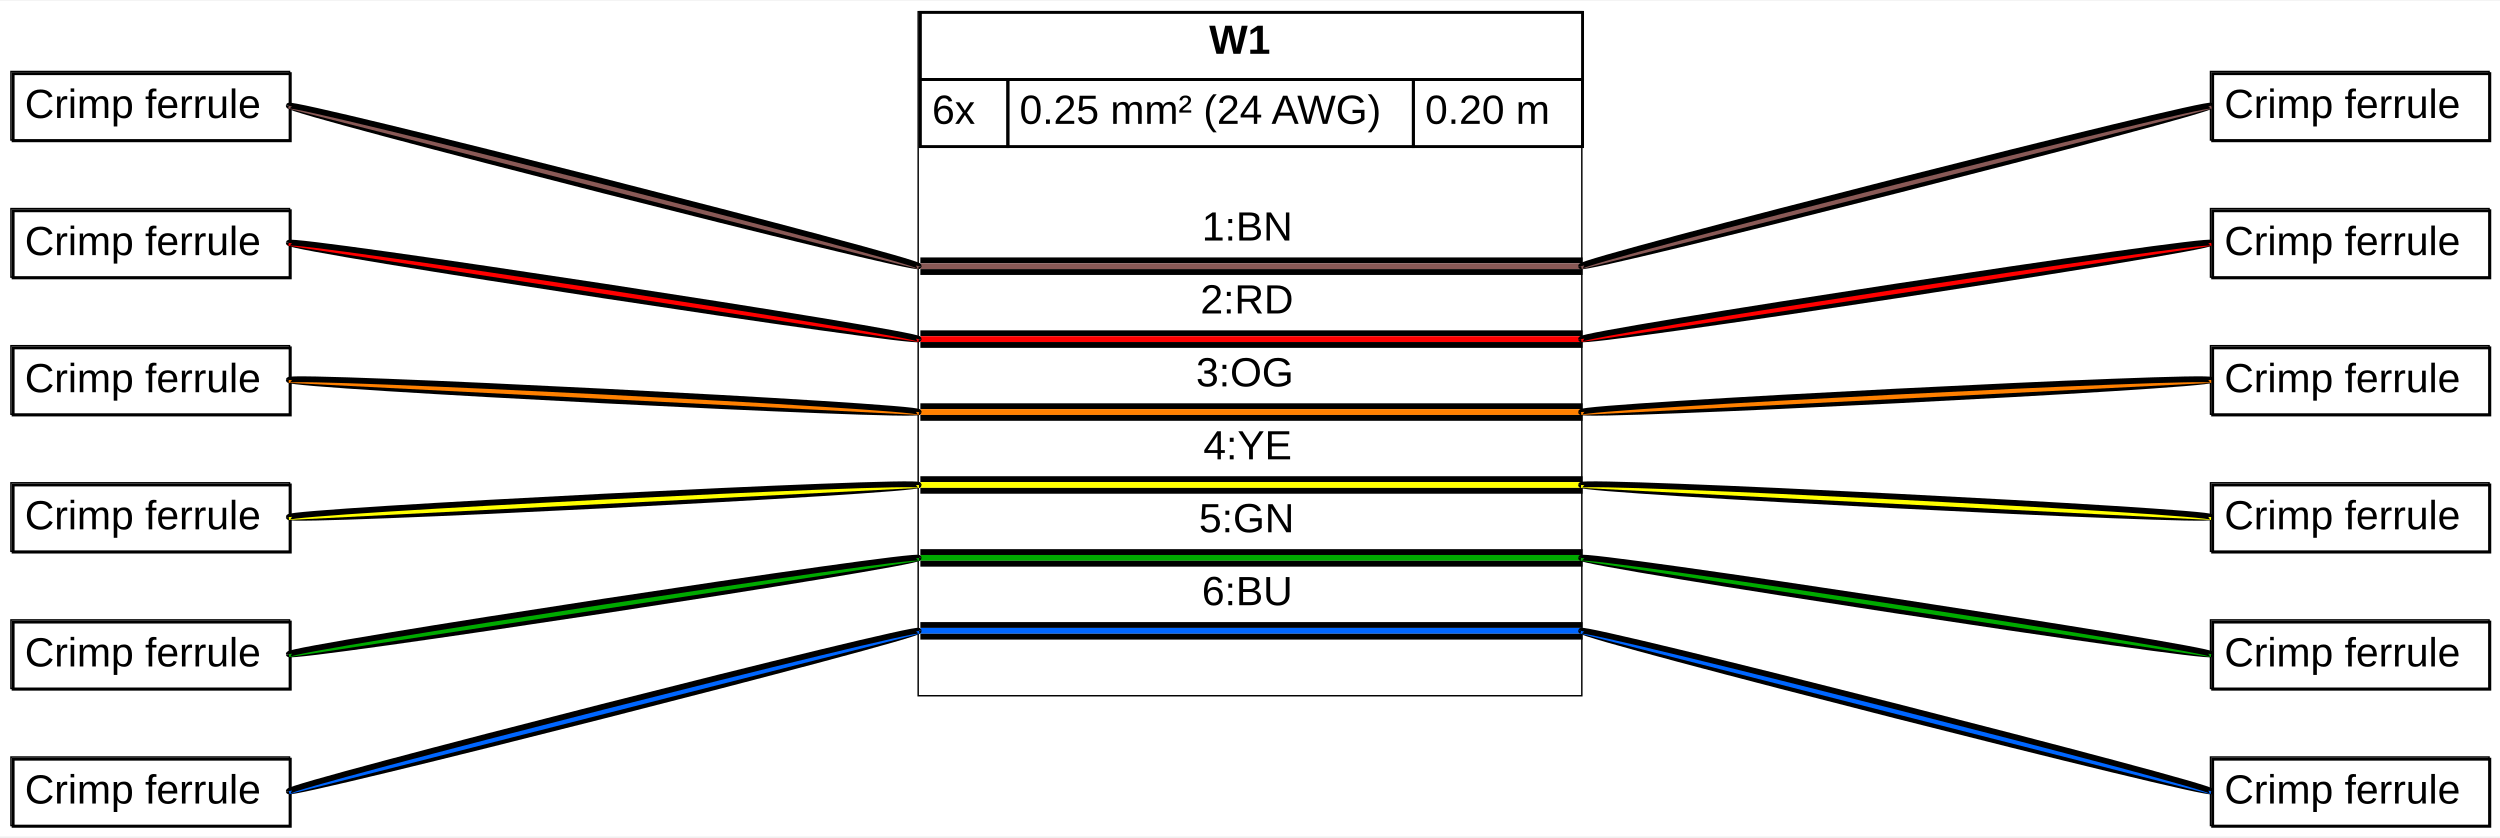
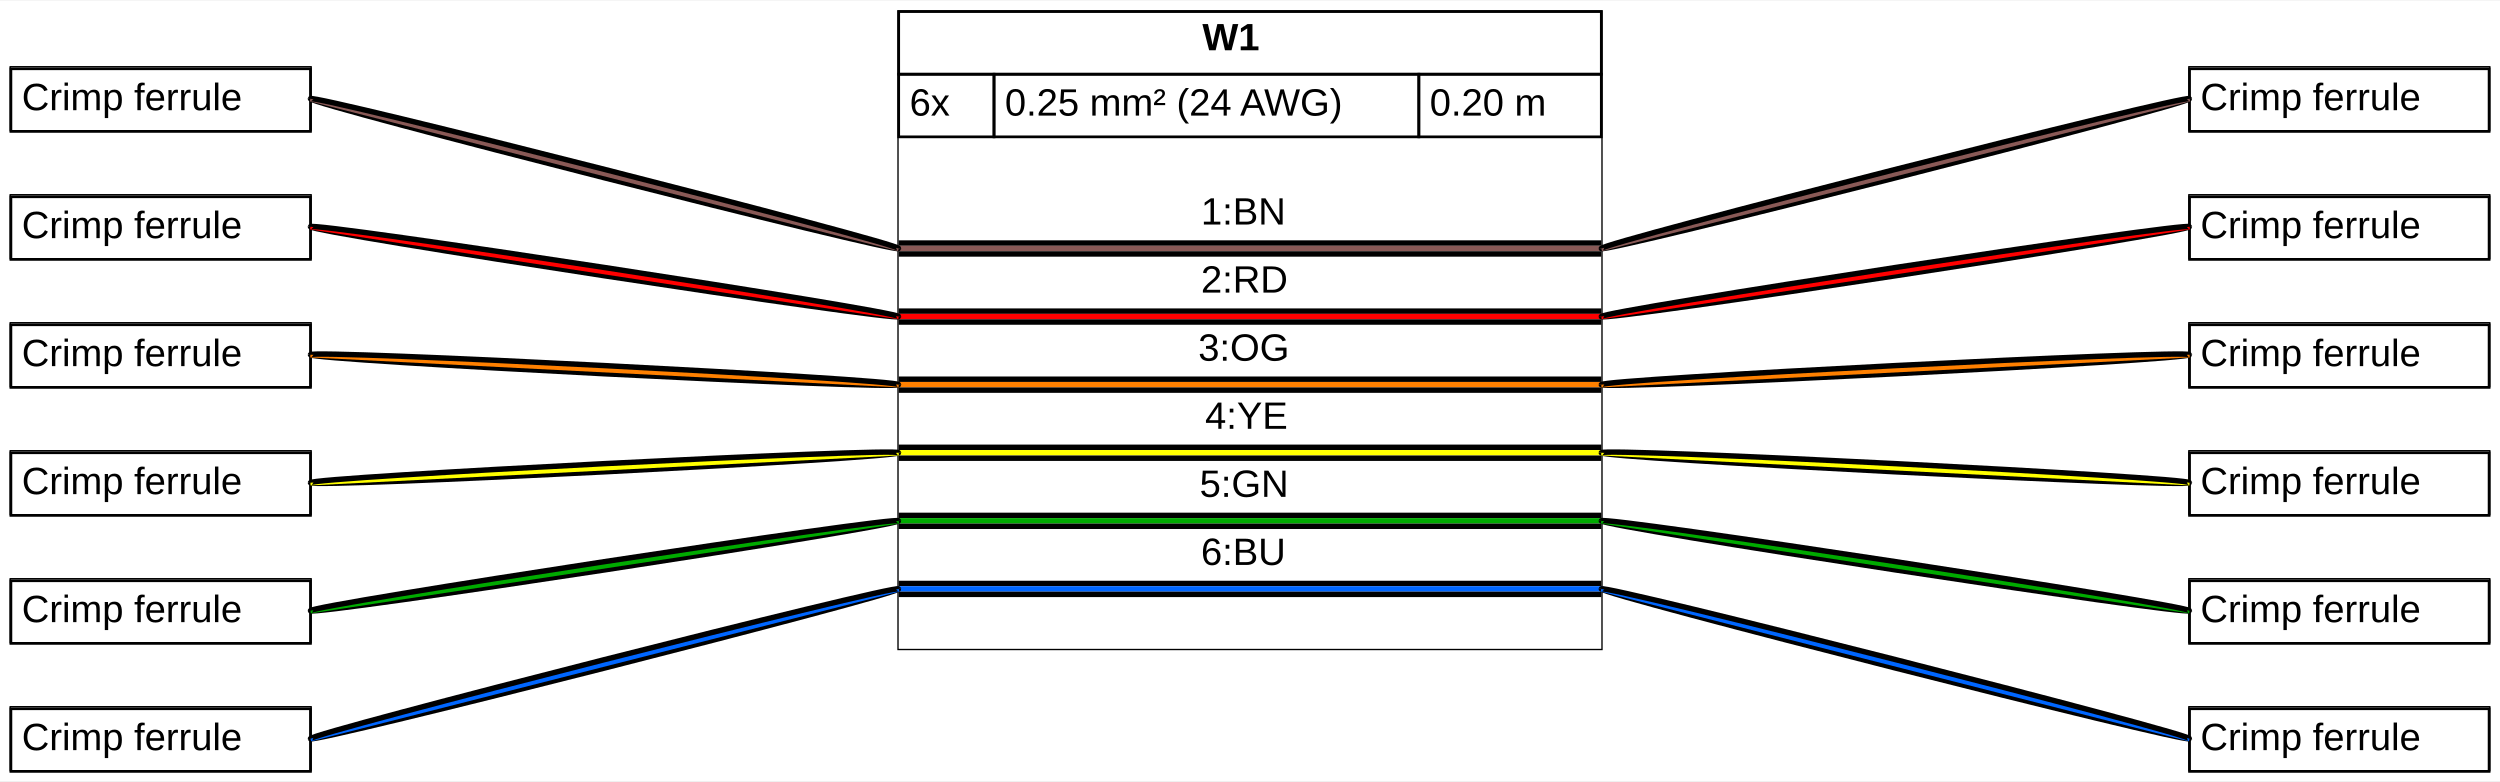
- <svg xmlns="http://www.w3.org/2000/svg" width="857pt" height="287pt" viewBox="0.00 0.00 857.00 286.50">
+ <svg xmlns="http://www.w3.org/2000/svg" width="918pt" height="287pt" viewBox="0.00 0.00 918.00 286.50">
  <g id="graph0" class="graph" transform="scale(1 1) rotate(0) translate(4 282.5)">
-     <polygon fill="#ffffff" stroke="transparent" points="-4,4 -4,-282.5 853,-282.5 853,4 -4,4" />
+     <polygon fill="#ffffff" stroke="transparent" points="-4,4 -4,-282.5 914,-282.5 914,4 -4,4" />
    <g id="node1" class="node">
-       <polygon fill="#ffffff" stroke="black" points="95,-258 0,-258 0,-235 95,-235 95,-258" />
-       <polygon fill="#ffffff" stroke="transparent" points="0,-235 0,-258 95,-258 95,-235 0,-235" />
-       <polygon fill="none" stroke="black" points="0.5,-234.5 0.5,-257.5 95.5,-257.5 95.5,-234.5 0.5,-234.5" />
-       <text text-anchor="start" x="4.5" y="-242.3" font-family="arial" font-size="14.00"> Crimp ferrule </text>
+       <polygon fill="#ffffff" stroke="black" points="110,-258 0,-258 0,-235 110,-235 110,-258" />
+       <polygon fill="#ffffff" stroke="transparent" points="0,-235 0,-258 110,-258 110,-235 0,-235" />
+       <polygon fill="none" stroke="black" points="0,-234.5 0,-257.5 110,-257.5 110,-234.5 0,-234.5" />
+       <text text-anchor="start" x="4" y="-242.3" font-family="arial" font-size="14.00"> Crimp ferrule </text>
    </g>
    <g id="node13" class="node">
-       <polygon fill="#ffffff" stroke="black" points="538,-278.5 311,-278.5 311,-44.5 538,-44.5 538,-278.5" />
-       <polygon fill="#ffffff" stroke="transparent" points="311,-44.5 311,-278.5 538,-278.5 538,-44.5 311,-44.5" />
-       <polygon fill="#ffffff" stroke="transparent" points="311.5,-255.5 311.5,-278.5 538.5,-278.5 538.5,-255.5 311.5,-255.5" />
-       <polygon fill="none" stroke="black" points="311.5,-255.5 311.5,-278.5 538.5,-278.5 538.5,-255.5 311.5,-255.5" />
-       <text text-anchor="start" x="406.5" y="-264.3" font-family="arial" font-size="14.00"> </text>
-       <text text-anchor="start" x="410.5" y="-264.3" font-family="arial" font-weight="bold" font-size="14.00"> W1 </text>
-       <text text-anchor="start" x="439.5" y="-264.3" font-family="arial" font-size="14.00"> </text>
-       <polygon fill="none" stroke="black" points="311.5,-232.5 311.5,-255.5 341.5,-255.5 341.5,-232.5 311.5,-232.5" />
-       <text text-anchor="start" x="315.5" y="-240.3" font-family="arial" font-size="14.00"> 6x </text>
-       <polygon fill="none" stroke="black" points="341.5,-232.5 341.5,-255.5 480.5,-255.5 480.5,-232.5 341.5,-232.5" />
-       <text text-anchor="start" x="345.5" y="-240.3" font-family="arial" font-size="14.00"> 0.25 mm² (24 AWG) </text>
-       <polygon fill="none" stroke="black" points="480.5,-232.5 480.5,-255.5 538.5,-255.5 538.5,-232.5 480.5,-232.5" />
-       <text text-anchor="start" x="484.5" y="-240.3" font-family="arial" font-size="14.00"> 0.20 m </text>
-       <text text-anchor="start" x="330" y="-219.3" font-family="arial" font-size="14.00"> </text>
-       <text text-anchor="start" x="313.5" y="-200.3" font-family="arial" font-size="14.00">  </text>
-       <text text-anchor="start" x="369" y="-200.3" font-family="arial" font-size="14.00"> </text>
-       <text text-anchor="start" x="408" y="-200.3" font-family="arial" font-size="14.00"> 1:BN </text>
-       <text text-anchor="start" x="481" y="-200.3" font-family="arial" font-size="14.00"> </text>
-       <text text-anchor="start" x="532.5" y="-200.3" font-family="arial" font-size="14.00"> </text>
-       <polygon fill="#000000" stroke="transparent" points="311.5,-192.5 311.5,-194.5 538.5,-194.5 538.5,-192.5 311.5,-192.5" />
-       <polygon fill="#895956" stroke="transparent" points="311.5,-190.5 311.5,-192.5 538.5,-192.5 538.5,-190.5 311.5,-190.5" />
-       <polygon fill="#000000" stroke="transparent" points="311.5,-188.5 311.5,-190.5 538.5,-190.5 538.5,-188.5 311.5,-188.5" />
-       <text text-anchor="start" x="313.5" y="-175.3" font-family="arial" font-size="14.00">  </text>
-       <text text-anchor="start" x="369" y="-175.3" font-family="arial" font-size="14.00"> </text>
-       <text text-anchor="start" x="407.5" y="-175.3" font-family="arial" font-size="14.00"> 2:RD </text>
-       <text text-anchor="start" x="481" y="-175.3" font-family="arial" font-size="14.00"> </text>
-       <text text-anchor="start" x="532.5" y="-175.3" font-family="arial" font-size="14.00"> </text>
-       <polygon fill="#000000" stroke="transparent" points="311.5,-167.5 311.5,-169.5 538.5,-169.5 538.5,-167.5 311.5,-167.5" />
-       <polygon fill="#ff0000" stroke="transparent" points="311.5,-165.5 311.5,-167.5 538.5,-167.5 538.5,-165.5 311.5,-165.5" />
-       <polygon fill="#000000" stroke="transparent" points="311.5,-163.5 311.5,-165.5 538.5,-165.5 538.5,-163.5 311.5,-163.5" />
-       <text text-anchor="start" x="313.5" y="-150.3" font-family="arial" font-size="14.00">  </text>
-       <text text-anchor="start" x="369" y="-150.3" font-family="arial" font-size="14.00"> </text>
-       <text text-anchor="start" x="406" y="-150.3" font-family="arial" font-size="14.00"> 3:OG </text>
-       <text text-anchor="start" x="481" y="-150.3" font-family="arial" font-size="14.00"> </text>
-       <text text-anchor="start" x="532.5" y="-150.3" font-family="arial" font-size="14.00"> </text>
-       <polygon fill="#000000" stroke="transparent" points="311.5,-142.5 311.5,-144.5 538.5,-144.5 538.5,-142.5 311.5,-142.5" />
-       <polygon fill="#ff8000" stroke="transparent" points="311.5,-140.5 311.5,-142.5 538.5,-142.5 538.5,-140.5 311.5,-140.5" />
-       <polygon fill="#000000" stroke="transparent" points="311.5,-138.5 311.5,-140.5 538.5,-140.5 538.5,-138.5 311.5,-138.5" />
-       <text text-anchor="start" x="313.5" y="-125.3" font-family="arial" font-size="14.00">  </text>
-       <text text-anchor="start" x="369" y="-125.3" font-family="arial" font-size="14.00"> </text>
-       <text text-anchor="start" x="408.5" y="-125.3" font-family="arial" font-size="14.00"> 4:YE </text>
-       <text text-anchor="start" x="481" y="-125.3" font-family="arial" font-size="14.00"> </text>
-       <text text-anchor="start" x="532.5" y="-125.3" font-family="arial" font-size="14.00"> </text>
-       <polygon fill="#000000" stroke="transparent" points="311.5,-117.5 311.5,-119.5 538.5,-119.5 538.5,-117.5 311.5,-117.5" />
-       <polygon fill="#ffff00" stroke="transparent" points="311.5,-115.5 311.5,-117.5 538.5,-117.5 538.5,-115.5 311.5,-115.5" />
-       <polygon fill="#000000" stroke="transparent" points="311.5,-113.5 311.5,-115.5 538.5,-115.5 538.5,-113.5 311.5,-113.5" />
-       <text text-anchor="start" x="313.5" y="-100.3" font-family="arial" font-size="14.00">  </text>
-       <text text-anchor="start" x="369" y="-100.3" font-family="arial" font-size="14.00"> </text>
-       <text text-anchor="start" x="407" y="-100.3" font-family="arial" font-size="14.00"> 5:GN </text>
-       <text text-anchor="start" x="481" y="-100.3" font-family="arial" font-size="14.00"> </text>
-       <text text-anchor="start" x="532.5" y="-100.3" font-family="arial" font-size="14.00"> </text>
-       <polygon fill="#000000" stroke="transparent" points="311.5,-92.5 311.5,-94.5 538.5,-94.5 538.5,-92.5 311.5,-92.5" />
-       <polygon fill="#00aa00" stroke="transparent" points="311.5,-90.5 311.5,-92.5 538.5,-92.5 538.5,-90.5 311.5,-90.5" />
-       <polygon fill="#000000" stroke="transparent" points="311.5,-88.5 311.5,-90.5 538.5,-90.5 538.5,-88.5 311.5,-88.5" />
-       <text text-anchor="start" x="313.5" y="-75.3" font-family="arial" font-size="14.00">  </text>
-       <text text-anchor="start" x="369" y="-75.3" font-family="arial" font-size="14.00"> </text>
-       <text text-anchor="start" x="408" y="-75.3" font-family="arial" font-size="14.00"> 6:BU </text>
-       <text text-anchor="start" x="481" y="-75.3" font-family="arial" font-size="14.00"> </text>
-       <text text-anchor="start" x="532.5" y="-75.3" font-family="arial" font-size="14.00"> </text>
-       <polygon fill="#000000" stroke="transparent" points="311.5,-67.5 311.5,-69.5 538.5,-69.5 538.5,-67.5 311.5,-67.5" />
-       <polygon fill="#0066ff" stroke="transparent" points="311.5,-65.5 311.5,-67.5 538.5,-67.5 538.5,-65.5 311.5,-65.5" />
-       <polygon fill="#000000" stroke="transparent" points="311.5,-63.5 311.5,-65.5 538.5,-65.5 538.5,-63.5 311.5,-63.5" />
-       <text text-anchor="start" x="330" y="-50.3" font-family="arial" font-size="14.00"> </text>
+       <polygon fill="#ffffff" stroke="black" points="584,-278.5 326,-278.5 326,-44.5 584,-44.5 584,-278.5" />
+       <polygon fill="#ffffff" stroke="transparent" points="326,-44.5 326,-278.5 584,-278.5 584,-44.5 326,-44.5" />
+       <polygon fill="#ffffff" stroke="transparent" points="326,-255.5 326,-278.5 584,-278.5 584,-255.5 326,-255.5" />
+       <polygon fill="none" stroke="black" points="326,-255.5 326,-278.5 584,-278.5 584,-255.5 326,-255.5" />
+       <text text-anchor="start" x="432.5" y="-264.3" font-family="arial" font-size="14.00"> </text>
+       <text text-anchor="start" x="437.5" y="-264.3" font-family="arial" font-weight="bold" font-size="14.00"> W1 </text>
+       <text text-anchor="start" x="472.5" y="-264.3" font-family="arial" font-size="14.00"> </text>
+       <polygon fill="none" stroke="black" points="326,-232.5 326,-255.5 361,-255.5 361,-232.5 326,-232.5" />
+       <text text-anchor="start" x="330" y="-240.3" font-family="arial" font-size="14.00"> 6x </text>
+       <polygon fill="none" stroke="black" points="361,-232.5 361,-255.5 517,-255.5 517,-232.5 361,-232.5" />
+       <text text-anchor="start" x="365" y="-240.3" font-family="arial" font-size="14.00"> 0.25 mm² (24 AWG) </text>
+       <polygon fill="none" stroke="black" points="517,-232.5 517,-255.5 584,-255.5 584,-232.5 517,-232.5" />
+       <text text-anchor="start" x="521" y="-240.3" font-family="arial" font-size="14.00"> 0.20 m </text>
+       <text text-anchor="start" x="347.5" y="-219.3" font-family="arial" font-size="14.00"> </text>
+       <text text-anchor="start" x="328" y="-200.3" font-family="arial" font-size="14.00">  </text>
+       <text text-anchor="start" x="393" y="-200.3" font-family="arial" font-size="14.00"> </text>
+       <text text-anchor="start" x="437" y="-200.3" font-family="arial" font-size="14.00"> 1:BN </text>
+       <text text-anchor="start" x="518.5" y="-200.3" font-family="arial" font-size="14.00"> </text>
+       <text text-anchor="start" x="577" y="-200.3" font-family="arial" font-size="14.00"> </text>
+       <polygon fill="#000000" stroke="transparent" points="326,-192.5 326,-194.5 584,-194.5 584,-192.5 326,-192.5" />
+       <polygon fill="#895956" stroke="transparent" points="326,-190.5 326,-192.5 584,-192.5 584,-190.5 326,-190.5" />
+       <polygon fill="#000000" stroke="transparent" points="326,-188.5 326,-190.5 584,-190.5 584,-188.5 326,-188.5" />
+       <text text-anchor="start" x="328" y="-175.3" font-family="arial" font-size="14.00">  </text>
+       <text text-anchor="start" x="393" y="-175.3" font-family="arial" font-size="14.00"> </text>
+       <text text-anchor="start" x="437" y="-175.3" font-family="arial" font-size="14.00"> 2:RD </text>
+       <text text-anchor="start" x="518.5" y="-175.3" font-family="arial" font-size="14.00"> </text>
+       <text text-anchor="start" x="577" y="-175.3" font-family="arial" font-size="14.00"> </text>
+       <polygon fill="#000000" stroke="transparent" points="326,-167.5 326,-169.5 584,-169.5 584,-167.5 326,-167.5" />
+       <polygon fill="#ff0000" stroke="transparent" points="326,-165.5 326,-167.5 584,-167.5 584,-165.5 326,-165.5" />
+       <polygon fill="#000000" stroke="transparent" points="326,-163.5 326,-165.5 584,-165.5 584,-163.5 326,-163.5" />
+       <text text-anchor="start" x="328" y="-150.3" font-family="arial" font-size="14.00">  </text>
+       <text text-anchor="start" x="393" y="-150.3" font-family="arial" font-size="14.00"> </text>
+       <text text-anchor="start" x="436" y="-150.3" font-family="arial" font-size="14.00"> 3:OG </text>
+       <text text-anchor="start" x="518.5" y="-150.3" font-family="arial" font-size="14.00"> </text>
+       <text text-anchor="start" x="577" y="-150.3" font-family="arial" font-size="14.00"> </text>
+       <polygon fill="#000000" stroke="transparent" points="326,-142.5 326,-144.5 584,-144.5 584,-142.5 326,-142.5" />
+       <polygon fill="#ff8000" stroke="transparent" points="326,-140.5 326,-142.5 584,-142.5 584,-140.5 326,-140.5" />
+       <polygon fill="#000000" stroke="transparent" points="326,-138.5 326,-140.5 584,-140.5 584,-138.5 326,-138.5" />
+       <text text-anchor="start" x="328" y="-125.3" font-family="arial" font-size="14.00">  </text>
+       <text text-anchor="start" x="393" y="-125.3" font-family="arial" font-size="14.00"> </text>
+       <text text-anchor="start" x="438.5" y="-125.3" font-family="arial" font-size="14.00"> 4:YE </text>
+       <text text-anchor="start" x="518.5" y="-125.3" font-family="arial" font-size="14.00"> </text>
+       <text text-anchor="start" x="577" y="-125.3" font-family="arial" font-size="14.00"> </text>
+       <polygon fill="#000000" stroke="transparent" points="326,-117.5 326,-119.5 584,-119.5 584,-117.5 326,-117.5" />
+       <polygon fill="#ffff00" stroke="transparent" points="326,-115.5 326,-117.5 584,-117.5 584,-115.5 326,-115.5" />
+       <polygon fill="#000000" stroke="transparent" points="326,-113.5 326,-115.5 584,-115.5 584,-113.5 326,-113.5" />
+       <text text-anchor="start" x="328" y="-100.3" font-family="arial" font-size="14.00">  </text>
+       <text text-anchor="start" x="393" y="-100.3" font-family="arial" font-size="14.00"> </text>
+       <text text-anchor="start" x="436.5" y="-100.3" font-family="arial" font-size="14.00"> 5:GN </text>
+       <text text-anchor="start" x="518.5" y="-100.3" font-family="arial" font-size="14.00"> </text>
+       <text text-anchor="start" x="577" y="-100.3" font-family="arial" font-size="14.00"> </text>
+       <polygon fill="#000000" stroke="transparent" points="326,-92.5 326,-94.5 584,-94.5 584,-92.5 326,-92.5" />
+       <polygon fill="#00aa00" stroke="transparent" points="326,-90.5 326,-92.5 584,-92.5 584,-90.5 326,-90.5" />
+       <polygon fill="#000000" stroke="transparent" points="326,-88.5 326,-90.5 584,-90.5 584,-88.5 326,-88.5" />
+       <text text-anchor="start" x="328" y="-75.3" font-family="arial" font-size="14.00">  </text>
+       <text text-anchor="start" x="393" y="-75.3" font-family="arial" font-size="14.00"> </text>
+       <text text-anchor="start" x="437" y="-75.3" font-family="arial" font-size="14.00"> 6:BU </text>
+       <text text-anchor="start" x="518.5" y="-75.3" font-family="arial" font-size="14.00"> </text>
+       <text text-anchor="start" x="577" y="-75.3" font-family="arial" font-size="14.00"> </text>
+       <polygon fill="#000000" stroke="transparent" points="326,-67.5 326,-69.5 584,-69.5 584,-67.5 326,-67.5" />
+       <polygon fill="#0066ff" stroke="transparent" points="326,-65.5 326,-67.5 584,-67.5 584,-65.5 326,-65.5" />
+       <polygon fill="#000000" stroke="transparent" points="326,-63.5 326,-65.5 584,-65.5 584,-63.5 326,-63.5" />
+       <text text-anchor="start" x="347.5" y="-50.3" font-family="arial" font-size="14.00"> </text>
    </g>
    <g id="edge1" class="edge">
-       <path fill="none" stroke="#000000" stroke-width="2" d="M95,-246.5C94.51,-244.56 310.51,-189.56 311,-191.5" />
-       <path fill="none" stroke="#895956" stroke-width="2" d="M95,-246.5C95,-246.5 311,-191.5 311,-191.5" />
-       <path fill="none" stroke="#000000" stroke-width="2" d="M95,-246.5C95.49,-248.44 311.49,-193.44 311,-191.5" />
+       <path fill="none" stroke="#000000" stroke-width="2" d="M110,-246.5C109.51,-244.56 325.51,-189.56 326,-191.5" />
+       <path fill="none" stroke="#895956" stroke-width="2" d="M110,-246.5C110,-246.5 326,-191.5 326,-191.5" />
+       <path fill="none" stroke="#000000" stroke-width="2" d="M110,-246.5C110.49,-248.44 326.49,-193.44 326,-191.5" />
    </g>
    <g id="node2" class="node">
-       <polygon fill="#ffffff" stroke="black" points="95,-211 0,-211 0,-188 95,-188 95,-211" />
-       <polygon fill="#ffffff" stroke="transparent" points="0,-188 0,-211 95,-211 95,-188 0,-188" />
-       <polygon fill="none" stroke="black" points="0.5,-187.5 0.5,-210.5 95.5,-210.5 95.5,-187.5 0.5,-187.5" />
-       <text text-anchor="start" x="4.5" y="-195.3" font-family="arial" font-size="14.00"> Crimp ferrule </text>
+       <polygon fill="#ffffff" stroke="black" points="110,-211 0,-211 0,-188 110,-188 110,-211" />
+       <polygon fill="#ffffff" stroke="transparent" points="0,-188 0,-211 110,-211 110,-188 0,-188" />
+       <polygon fill="none" stroke="black" points="0,-187.5 0,-210.5 110,-210.5 110,-187.5 0,-187.5" />
+       <text text-anchor="start" x="4" y="-195.3" font-family="arial" font-size="14.00"> Crimp ferrule </text>
    </g>
    <g id="edge3" class="edge">
-       <path fill="none" stroke="#000000" stroke-width="2" d="M95,-199.5C94.7,-197.52 310.7,-164.52 311,-166.5" />
-       <path fill="none" stroke="#ff0000" stroke-width="2" d="M95,-199.5C95,-199.5 311,-166.5 311,-166.5" />
-       <path fill="none" stroke="#000000" stroke-width="2" d="M95,-199.5C95.3,-201.48 311.3,-168.48 311,-166.5" />
+       <path fill="none" stroke="#000000" stroke-width="2" d="M110,-199.5C109.7,-197.52 325.7,-164.52 326,-166.5" />
+       <path fill="none" stroke="#ff0000" stroke-width="2" d="M110,-199.5C110,-199.5 326,-166.5 326,-166.5" />
+       <path fill="none" stroke="#000000" stroke-width="2" d="M110,-199.5C110.3,-201.48 326.3,-168.48 326,-166.5" />
    </g>
    <g id="node3" class="node">
-       <polygon fill="#ffffff" stroke="black" points="95,-164 0,-164 0,-141 95,-141 95,-164" />
-       <polygon fill="#ffffff" stroke="transparent" points="0,-141 0,-164 95,-164 95,-141 0,-141" />
-       <polygon fill="none" stroke="black" points="0.5,-140.5 0.5,-163.5 95.5,-163.5 95.5,-140.5 0.5,-140.5" />
-       <text text-anchor="start" x="4.5" y="-148.3" font-family="arial" font-size="14.00"> Crimp ferrule </text>
+       <polygon fill="#ffffff" stroke="black" points="110,-164 0,-164 0,-141 110,-141 110,-164" />
+       <polygon fill="#ffffff" stroke="transparent" points="0,-141 0,-164 110,-164 110,-141 0,-141" />
+       <polygon fill="none" stroke="black" points="0,-140.5 0,-163.5 110,-163.5 110,-140.5 0,-140.5" />
+       <text text-anchor="start" x="4" y="-148.3" font-family="arial" font-size="14.00"> Crimp ferrule </text>
    </g>
    <g id="edge5" class="edge">
-       <path fill="none" stroke="#000000" stroke-width="2" d="M95,-152.5C94.9,-150.5 310.9,-139.5 311,-141.5" />
-       <path fill="none" stroke="#ff8000" stroke-width="2" d="M95,-152.5C95,-152.5 311,-141.5 311,-141.5" />
-       <path fill="none" stroke="#000000" stroke-width="2" d="M95,-152.5C95.1,-154.5 311.1,-143.5 311,-141.5" />
+       <path fill="none" stroke="#000000" stroke-width="2" d="M110,-152.5C109.9,-150.5 325.9,-139.5 326,-141.5" />
+       <path fill="none" stroke="#ff8000" stroke-width="2" d="M110,-152.5C110,-152.5 326,-141.5 326,-141.5" />
+       <path fill="none" stroke="#000000" stroke-width="2" d="M110,-152.5C110.1,-154.5 326.1,-143.5 326,-141.5" />
    </g>
    <g id="node4" class="node">
-       <polygon fill="#ffffff" stroke="black" points="95,-117 0,-117 0,-94 95,-94 95,-117" />
-       <polygon fill="#ffffff" stroke="transparent" points="0,-94 0,-117 95,-117 95,-94 0,-94" />
-       <polygon fill="none" stroke="black" points="0.5,-93.5 0.5,-116.5 95.5,-116.5 95.5,-93.5 0.5,-93.5" />
-       <text text-anchor="start" x="4.5" y="-101.3" font-family="arial" font-size="14.00"> Crimp ferrule </text>
+       <polygon fill="#ffffff" stroke="black" points="110,-117 0,-117 0,-94 110,-94 110,-117" />
+       <polygon fill="#ffffff" stroke="transparent" points="0,-94 0,-117 110,-117 110,-94 0,-94" />
+       <polygon fill="none" stroke="black" points="0,-93.5 0,-116.5 110,-116.5 110,-93.5 0,-93.5" />
+       <text text-anchor="start" x="4" y="-101.3" font-family="arial" font-size="14.00"> Crimp ferrule </text>
    </g>
    <g id="edge7" class="edge">
-       <path fill="none" stroke="#000000" stroke-width="2" d="M95,-105.5C95.1,-103.5 311.1,-114.5 311,-116.5" />
-       <path fill="none" stroke="#ffff00" stroke-width="2" d="M95,-105.5C95,-105.5 311,-116.5 311,-116.5" />
-       <path fill="none" stroke="#000000" stroke-width="2" d="M95,-105.5C94.9,-107.5 310.9,-118.5 311,-116.5" />
+       <path fill="none" stroke="#000000" stroke-width="2" d="M110,-105.5C110.1,-103.5 326.1,-114.5 326,-116.5" />
+       <path fill="none" stroke="#ffff00" stroke-width="2" d="M110,-105.5C110,-105.5 326,-116.5 326,-116.5" />
+       <path fill="none" stroke="#000000" stroke-width="2" d="M110,-105.5C109.9,-107.5 325.9,-118.5 326,-116.5" />
    </g>
    <g id="node5" class="node">
-       <polygon fill="#ffffff" stroke="black" points="95,-70 0,-70 0,-47 95,-47 95,-70" />
-       <polygon fill="#ffffff" stroke="transparent" points="0,-47 0,-70 95,-70 95,-47 0,-47" />
-       <polygon fill="none" stroke="black" points="0.5,-46.5 0.5,-69.5 95.5,-69.5 95.5,-46.5 0.5,-46.5" />
-       <text text-anchor="start" x="4.5" y="-54.3" font-family="arial" font-size="14.00"> Crimp ferrule </text>
+       <polygon fill="#ffffff" stroke="black" points="110,-70 0,-70 0,-47 110,-47 110,-70" />
+       <polygon fill="#ffffff" stroke="transparent" points="0,-47 0,-70 110,-70 110,-47 0,-47" />
+       <polygon fill="none" stroke="black" points="0,-46.5 0,-69.5 110,-69.5 110,-46.5 0,-46.5" />
+       <text text-anchor="start" x="4" y="-54.3" font-family="arial" font-size="14.00"> Crimp ferrule </text>
    </g>
    <g id="edge9" class="edge">
-       <path fill="none" stroke="#000000" stroke-width="2" d="M95,-58.5C95.3,-56.52 311.3,-89.52 311,-91.5" />
-       <path fill="none" stroke="#00aa00" stroke-width="2" d="M95,-58.5C95,-58.5 311,-91.5 311,-91.5" />
-       <path fill="none" stroke="#000000" stroke-width="2" d="M95,-58.5C94.7,-60.48 310.7,-93.48 311,-91.5" />
+       <path fill="none" stroke="#000000" stroke-width="2" d="M110,-58.5C110.3,-56.52 326.3,-89.52 326,-91.5" />
+       <path fill="none" stroke="#00aa00" stroke-width="2" d="M110,-58.5C110,-58.5 326,-91.5 326,-91.5" />
+       <path fill="none" stroke="#000000" stroke-width="2" d="M110,-58.5C109.7,-60.48 325.7,-93.48 326,-91.5" />
    </g>
    <g id="node6" class="node">
-       <polygon fill="#ffffff" stroke="black" points="95,-23 0,-23 0,0 95,0 95,-23" />
-       <polygon fill="#ffffff" stroke="transparent" points="0,0 0,-23 95,-23 95,0 0,0" />
-       <polygon fill="none" stroke="black" points="0.5,0.5 0.5,-22.5 95.5,-22.5 95.5,0.5 0.5,0.5" />
-       <text text-anchor="start" x="4.5" y="-7.3" font-family="arial" font-size="14.00"> Crimp ferrule </text>
+       <polygon fill="#ffffff" stroke="black" points="110,-23 0,-23 0,0 110,0 110,-23" />
+       <polygon fill="#ffffff" stroke="transparent" points="0,0 0,-23 110,-23 110,0 0,0" />
+       <polygon fill="none" stroke="black" points="0,0.5 0,-22.5 110,-22.5 110,0.5 0,0.5" />
+       <text text-anchor="start" x="4" y="-7.3" font-family="arial" font-size="14.00"> Crimp ferrule </text>
    </g>
    <g id="edge11" class="edge">
-       <path fill="none" stroke="#000000" stroke-width="2" d="M95,-11.5C95.49,-9.56 311.49,-64.56 311,-66.5" />
-       <path fill="none" stroke="#0066ff" stroke-width="2" d="M95,-11.5C95,-11.5 311,-66.5 311,-66.5" />
-       <path fill="none" stroke="#000000" stroke-width="2" d="M95,-11.5C94.51,-13.44 310.51,-68.44 311,-66.5" />
+       <path fill="none" stroke="#000000" stroke-width="2" d="M110,-11.5C110.49,-9.56 326.49,-64.56 326,-66.5" />
+       <path fill="none" stroke="#0066ff" stroke-width="2" d="M110,-11.5C110,-11.5 326,-66.5 326,-66.5" />
+       <path fill="none" stroke="#000000" stroke-width="2" d="M110,-11.5C109.51,-13.44 325.51,-68.44 326,-66.5" />
    </g>
    <g id="node7" class="node">
-       <polygon fill="#ffffff" stroke="black" points="849,-258 754,-258 754,-235 849,-235 849,-258" />
-       <polygon fill="#ffffff" stroke="transparent" points="754,-235 754,-258 849,-258 849,-235 754,-235" />
-       <polygon fill="none" stroke="black" points="754.5,-234.5 754.5,-257.5 849.5,-257.5 849.5,-234.5 754.5,-234.5" />
-       <text text-anchor="start" x="758.5" y="-242.3" font-family="arial" font-size="14.00"> Crimp ferrule </text>
+       <polygon fill="#ffffff" stroke="black" points="910,-258 800,-258 800,-235 910,-235 910,-258" />
+       <polygon fill="#ffffff" stroke="transparent" points="800,-235 800,-258 910,-258 910,-235 800,-235" />
+       <polygon fill="none" stroke="black" points="800,-234.5 800,-257.5 910,-257.5 910,-234.5 800,-234.5" />
+       <text text-anchor="start" x="804" y="-242.3" font-family="arial" font-size="14.00"> Crimp ferrule </text>
    </g>
    <g id="node8" class="node">
-       <polygon fill="#ffffff" stroke="black" points="849,-211 754,-211 754,-188 849,-188 849,-211" />
-       <polygon fill="#ffffff" stroke="transparent" points="754,-188 754,-211 849,-211 849,-188 754,-188" />
-       <polygon fill="none" stroke="black" points="754.5,-187.5 754.5,-210.5 849.5,-210.5 849.5,-187.5 754.5,-187.5" />
-       <text text-anchor="start" x="758.5" y="-195.3" font-family="arial" font-size="14.00"> Crimp ferrule </text>
+       <polygon fill="#ffffff" stroke="black" points="910,-211 800,-211 800,-188 910,-188 910,-211" />
+       <polygon fill="#ffffff" stroke="transparent" points="800,-188 800,-211 910,-211 910,-188 800,-188" />
+       <polygon fill="none" stroke="black" points="800,-187.5 800,-210.5 910,-210.5 910,-187.5 800,-187.5" />
+       <text text-anchor="start" x="804" y="-195.3" font-family="arial" font-size="14.00"> Crimp ferrule </text>
    </g>
    <g id="node9" class="node">
-       <polygon fill="#ffffff" stroke="black" points="849,-164 754,-164 754,-141 849,-141 849,-164" />
-       <polygon fill="#ffffff" stroke="transparent" points="754,-141 754,-164 849,-164 849,-141 754,-141" />
-       <polygon fill="none" stroke="black" points="754.5,-140.5 754.5,-163.5 849.5,-163.5 849.5,-140.5 754.5,-140.5" />
-       <text text-anchor="start" x="758.5" y="-148.3" font-family="arial" font-size="14.00"> Crimp ferrule </text>
+       <polygon fill="#ffffff" stroke="black" points="910,-164 800,-164 800,-141 910,-141 910,-164" />
+       <polygon fill="#ffffff" stroke="transparent" points="800,-141 800,-164 910,-164 910,-141 800,-141" />
+       <polygon fill="none" stroke="black" points="800,-140.5 800,-163.5 910,-163.5 910,-140.5 800,-140.5" />
+       <text text-anchor="start" x="804" y="-148.3" font-family="arial" font-size="14.00"> Crimp ferrule </text>
    </g>
    <g id="node10" class="node">
-       <polygon fill="#ffffff" stroke="black" points="849,-117 754,-117 754,-94 849,-94 849,-117" />
-       <polygon fill="#ffffff" stroke="transparent" points="754,-94 754,-117 849,-117 849,-94 754,-94" />
-       <polygon fill="none" stroke="black" points="754.5,-93.5 754.5,-116.5 849.5,-116.5 849.5,-93.5 754.5,-93.5" />
-       <text text-anchor="start" x="758.5" y="-101.3" font-family="arial" font-size="14.00"> Crimp ferrule </text>
+       <polygon fill="#ffffff" stroke="black" points="910,-117 800,-117 800,-94 910,-94 910,-117" />
+       <polygon fill="#ffffff" stroke="transparent" points="800,-94 800,-117 910,-117 910,-94 800,-94" />
+       <polygon fill="none" stroke="black" points="800,-93.5 800,-116.5 910,-116.5 910,-93.5 800,-93.5" />
+       <text text-anchor="start" x="804" y="-101.3" font-family="arial" font-size="14.00"> Crimp ferrule </text>
    </g>
    <g id="node11" class="node">
-       <polygon fill="#ffffff" stroke="black" points="849,-70 754,-70 754,-47 849,-47 849,-70" />
-       <polygon fill="#ffffff" stroke="transparent" points="754,-47 754,-70 849,-70 849,-47 754,-47" />
-       <polygon fill="none" stroke="black" points="754.5,-46.5 754.5,-69.5 849.5,-69.5 849.5,-46.5 754.5,-46.5" />
-       <text text-anchor="start" x="758.5" y="-54.3" font-family="arial" font-size="14.00"> Crimp ferrule </text>
+       <polygon fill="#ffffff" stroke="black" points="910,-70 800,-70 800,-47 910,-47 910,-70" />
+       <polygon fill="#ffffff" stroke="transparent" points="800,-47 800,-70 910,-70 910,-47 800,-47" />
+       <polygon fill="none" stroke="black" points="800,-46.5 800,-69.5 910,-69.5 910,-46.5 800,-46.5" />
+       <text text-anchor="start" x="804" y="-54.3" font-family="arial" font-size="14.00"> Crimp ferrule </text>
    </g>
    <g id="node12" class="node">
-       <polygon fill="#ffffff" stroke="black" points="849,-23 754,-23 754,0 849,0 849,-23" />
-       <polygon fill="#ffffff" stroke="transparent" points="754,0 754,-23 849,-23 849,0 754,0" />
-       <polygon fill="none" stroke="black" points="754.5,0.5 754.5,-22.5 849.5,-22.5 849.5,0.5 754.5,0.5" />
-       <text text-anchor="start" x="758.5" y="-7.3" font-family="arial" font-size="14.00"> Crimp ferrule </text>
+       <polygon fill="#ffffff" stroke="black" points="910,-23 800,-23 800,0 910,0 910,-23" />
+       <polygon fill="#ffffff" stroke="transparent" points="800,0 800,-23 910,-23 910,0 800,0" />
+       <polygon fill="none" stroke="black" points="800,0.5 800,-22.5 910,-22.5 910,0.5 800,0.5" />
+       <text text-anchor="start" x="804" y="-7.3" font-family="arial" font-size="14.00"> Crimp ferrule </text>
    </g>
    <g id="edge2" class="edge">
-       <path fill="none" stroke="#000000" stroke-width="2" d="M538,-191.5C538.49,-189.56 754.49,-244.56 754,-246.5" />
-       <path fill="none" stroke="#895956" stroke-width="2" d="M538,-191.5C538,-191.5 754,-246.5 754,-246.5" />
-       <path fill="none" stroke="#000000" stroke-width="2" d="M538,-191.5C537.51,-193.44 753.51,-248.44 754,-246.5" />
+       <path fill="none" stroke="#000000" stroke-width="2" d="M584,-191.5C584.49,-189.56 800.49,-244.56 800,-246.5" />
+       <path fill="none" stroke="#895956" stroke-width="2" d="M584,-191.5C584,-191.5 800,-246.5 800,-246.5" />
+       <path fill="none" stroke="#000000" stroke-width="2" d="M584,-191.5C583.51,-193.44 799.51,-248.44 800,-246.5" />
    </g>
    <g id="edge4" class="edge">
-       <path fill="none" stroke="#000000" stroke-width="2" d="M538,-166.5C538.3,-164.52 754.3,-197.52 754,-199.5" />
-       <path fill="none" stroke="#ff0000" stroke-width="2" d="M538,-166.5C538,-166.5 754,-199.5 754,-199.5" />
-       <path fill="none" stroke="#000000" stroke-width="2" d="M538,-166.5C537.7,-168.48 753.7,-201.48 754,-199.5" />
+       <path fill="none" stroke="#000000" stroke-width="2" d="M584,-166.5C584.3,-164.52 800.3,-197.52 800,-199.5" />
+       <path fill="none" stroke="#ff0000" stroke-width="2" d="M584,-166.5C584,-166.5 800,-199.5 800,-199.5" />
+       <path fill="none" stroke="#000000" stroke-width="2" d="M584,-166.5C583.7,-168.48 799.7,-201.48 800,-199.5" />
    </g>
    <g id="edge6" class="edge">
-       <path fill="none" stroke="#000000" stroke-width="2" d="M538,-141.5C538.1,-139.5 754.1,-150.5 754,-152.5" />
-       <path fill="none" stroke="#ff8000" stroke-width="2" d="M538,-141.5C538,-141.5 754,-152.5 754,-152.5" />
-       <path fill="none" stroke="#000000" stroke-width="2" d="M538,-141.5C537.9,-143.5 753.9,-154.5 754,-152.5" />
+       <path fill="none" stroke="#000000" stroke-width="2" d="M584,-141.5C584.1,-139.5 800.1,-150.5 800,-152.5" />
+       <path fill="none" stroke="#ff8000" stroke-width="2" d="M584,-141.5C584,-141.5 800,-152.5 800,-152.5" />
+       <path fill="none" stroke="#000000" stroke-width="2" d="M584,-141.5C583.9,-143.5 799.9,-154.5 800,-152.5" />
    </g>
    <g id="edge8" class="edge">
-       <path fill="none" stroke="#000000" stroke-width="2" d="M538,-116.5C537.9,-114.5 753.9,-103.5 754,-105.5" />
-       <path fill="none" stroke="#ffff00" stroke-width="2" d="M538,-116.5C538,-116.5 754,-105.5 754,-105.5" />
-       <path fill="none" stroke="#000000" stroke-width="2" d="M538,-116.5C538.1,-118.5 754.1,-107.5 754,-105.5" />
+       <path fill="none" stroke="#000000" stroke-width="2" d="M584,-116.5C583.9,-114.5 799.9,-103.5 800,-105.5" />
+       <path fill="none" stroke="#ffff00" stroke-width="2" d="M584,-116.5C584,-116.5 800,-105.5 800,-105.5" />
+       <path fill="none" stroke="#000000" stroke-width="2" d="M584,-116.5C584.1,-118.5 800.1,-107.5 800,-105.5" />
    </g>
    <g id="edge10" class="edge">
-       <path fill="none" stroke="#000000" stroke-width="2" d="M538,-91.5C537.7,-89.52 753.7,-56.52 754,-58.5" />
-       <path fill="none" stroke="#00aa00" stroke-width="2" d="M538,-91.5C538,-91.5 754,-58.5 754,-58.5" />
-       <path fill="none" stroke="#000000" stroke-width="2" d="M538,-91.5C538.3,-93.48 754.3,-60.48 754,-58.5" />
+       <path fill="none" stroke="#000000" stroke-width="2" d="M584,-91.5C583.7,-89.52 799.7,-56.52 800,-58.5" />
+       <path fill="none" stroke="#00aa00" stroke-width="2" d="M584,-91.5C584,-91.5 800,-58.5 800,-58.5" />
+       <path fill="none" stroke="#000000" stroke-width="2" d="M584,-91.5C584.3,-93.48 800.3,-60.48 800,-58.5" />
    </g>
    <g id="edge12" class="edge">
-       <path fill="none" stroke="#000000" stroke-width="2" d="M538,-66.5C537.51,-64.56 753.51,-9.56 754,-11.5" />
-       <path fill="none" stroke="#0066ff" stroke-width="2" d="M538,-66.5C538,-66.5 754,-11.5 754,-11.5" />
-       <path fill="none" stroke="#000000" stroke-width="2" d="M538,-66.5C538.49,-68.44 754.49,-13.44 754,-11.5" />
+       <path fill="none" stroke="#000000" stroke-width="2" d="M584,-66.5C583.51,-64.56 799.51,-9.56 800,-11.5" />
+       <path fill="none" stroke="#0066ff" stroke-width="2" d="M584,-66.5C584,-66.5 800,-11.5 800,-11.5" />
+       <path fill="none" stroke="#000000" stroke-width="2" d="M584,-66.5C584.49,-68.44 800.49,-13.44 800,-11.5" />
    </g>
  </g>
</svg>
